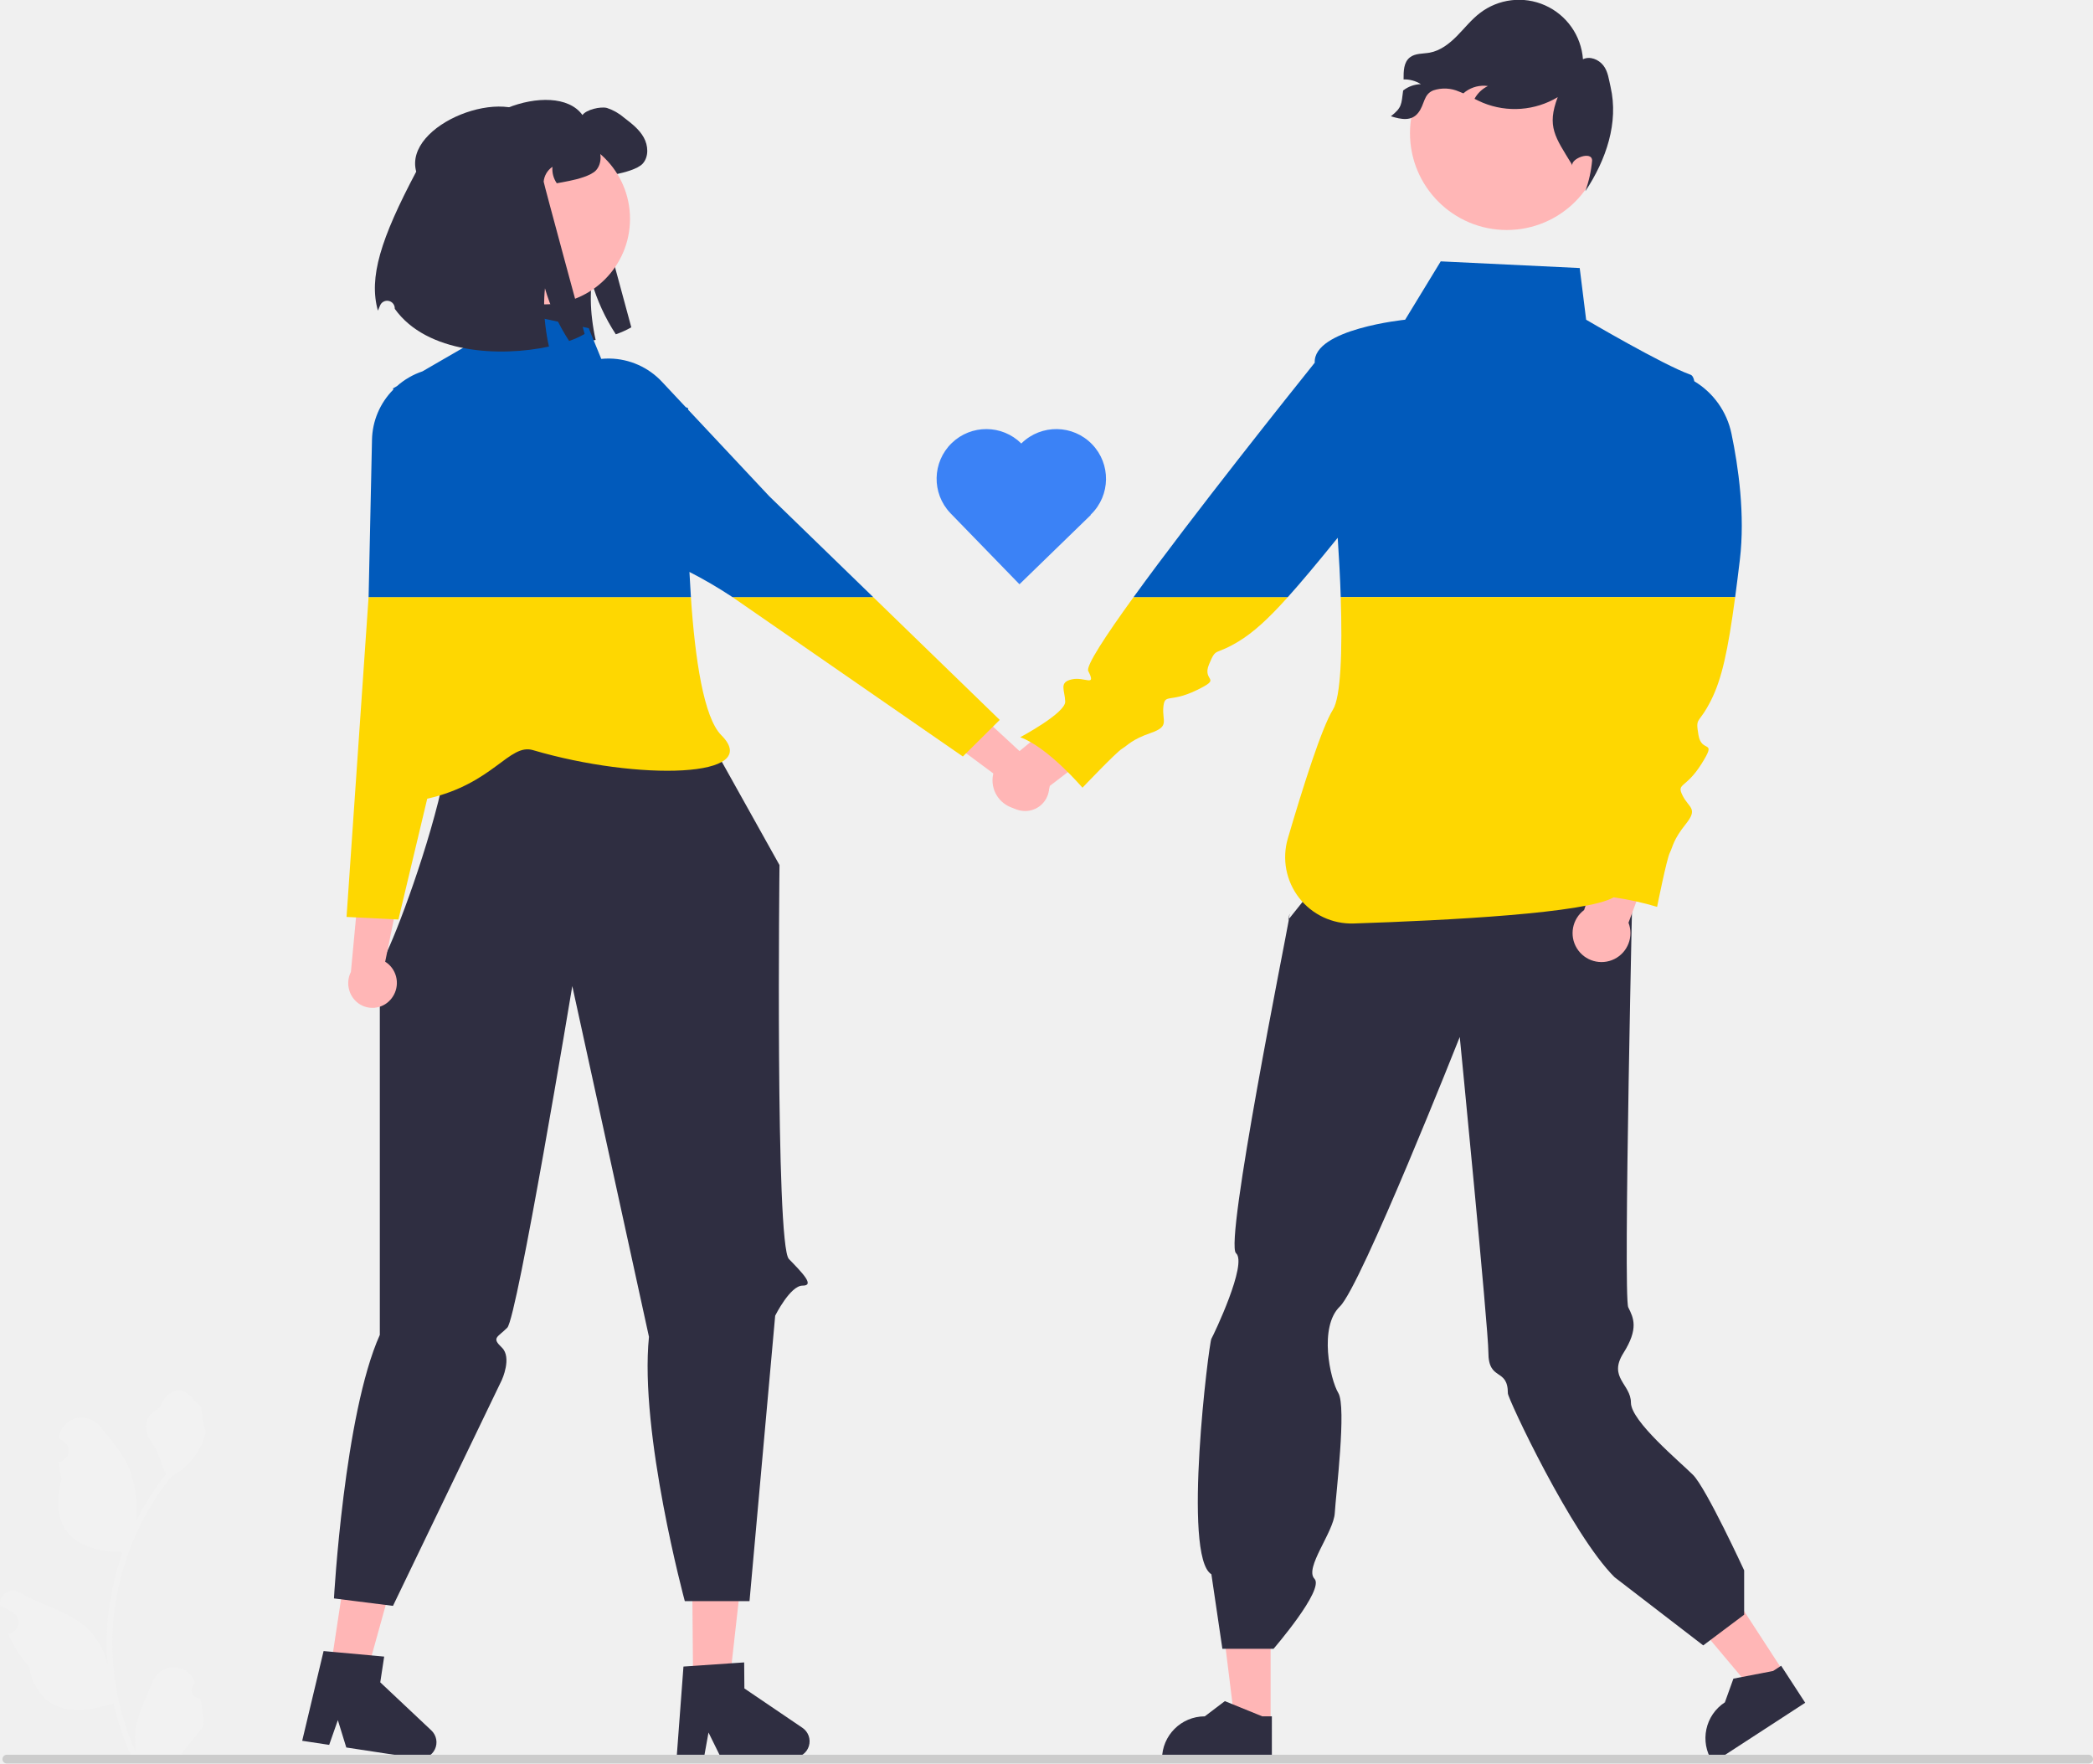
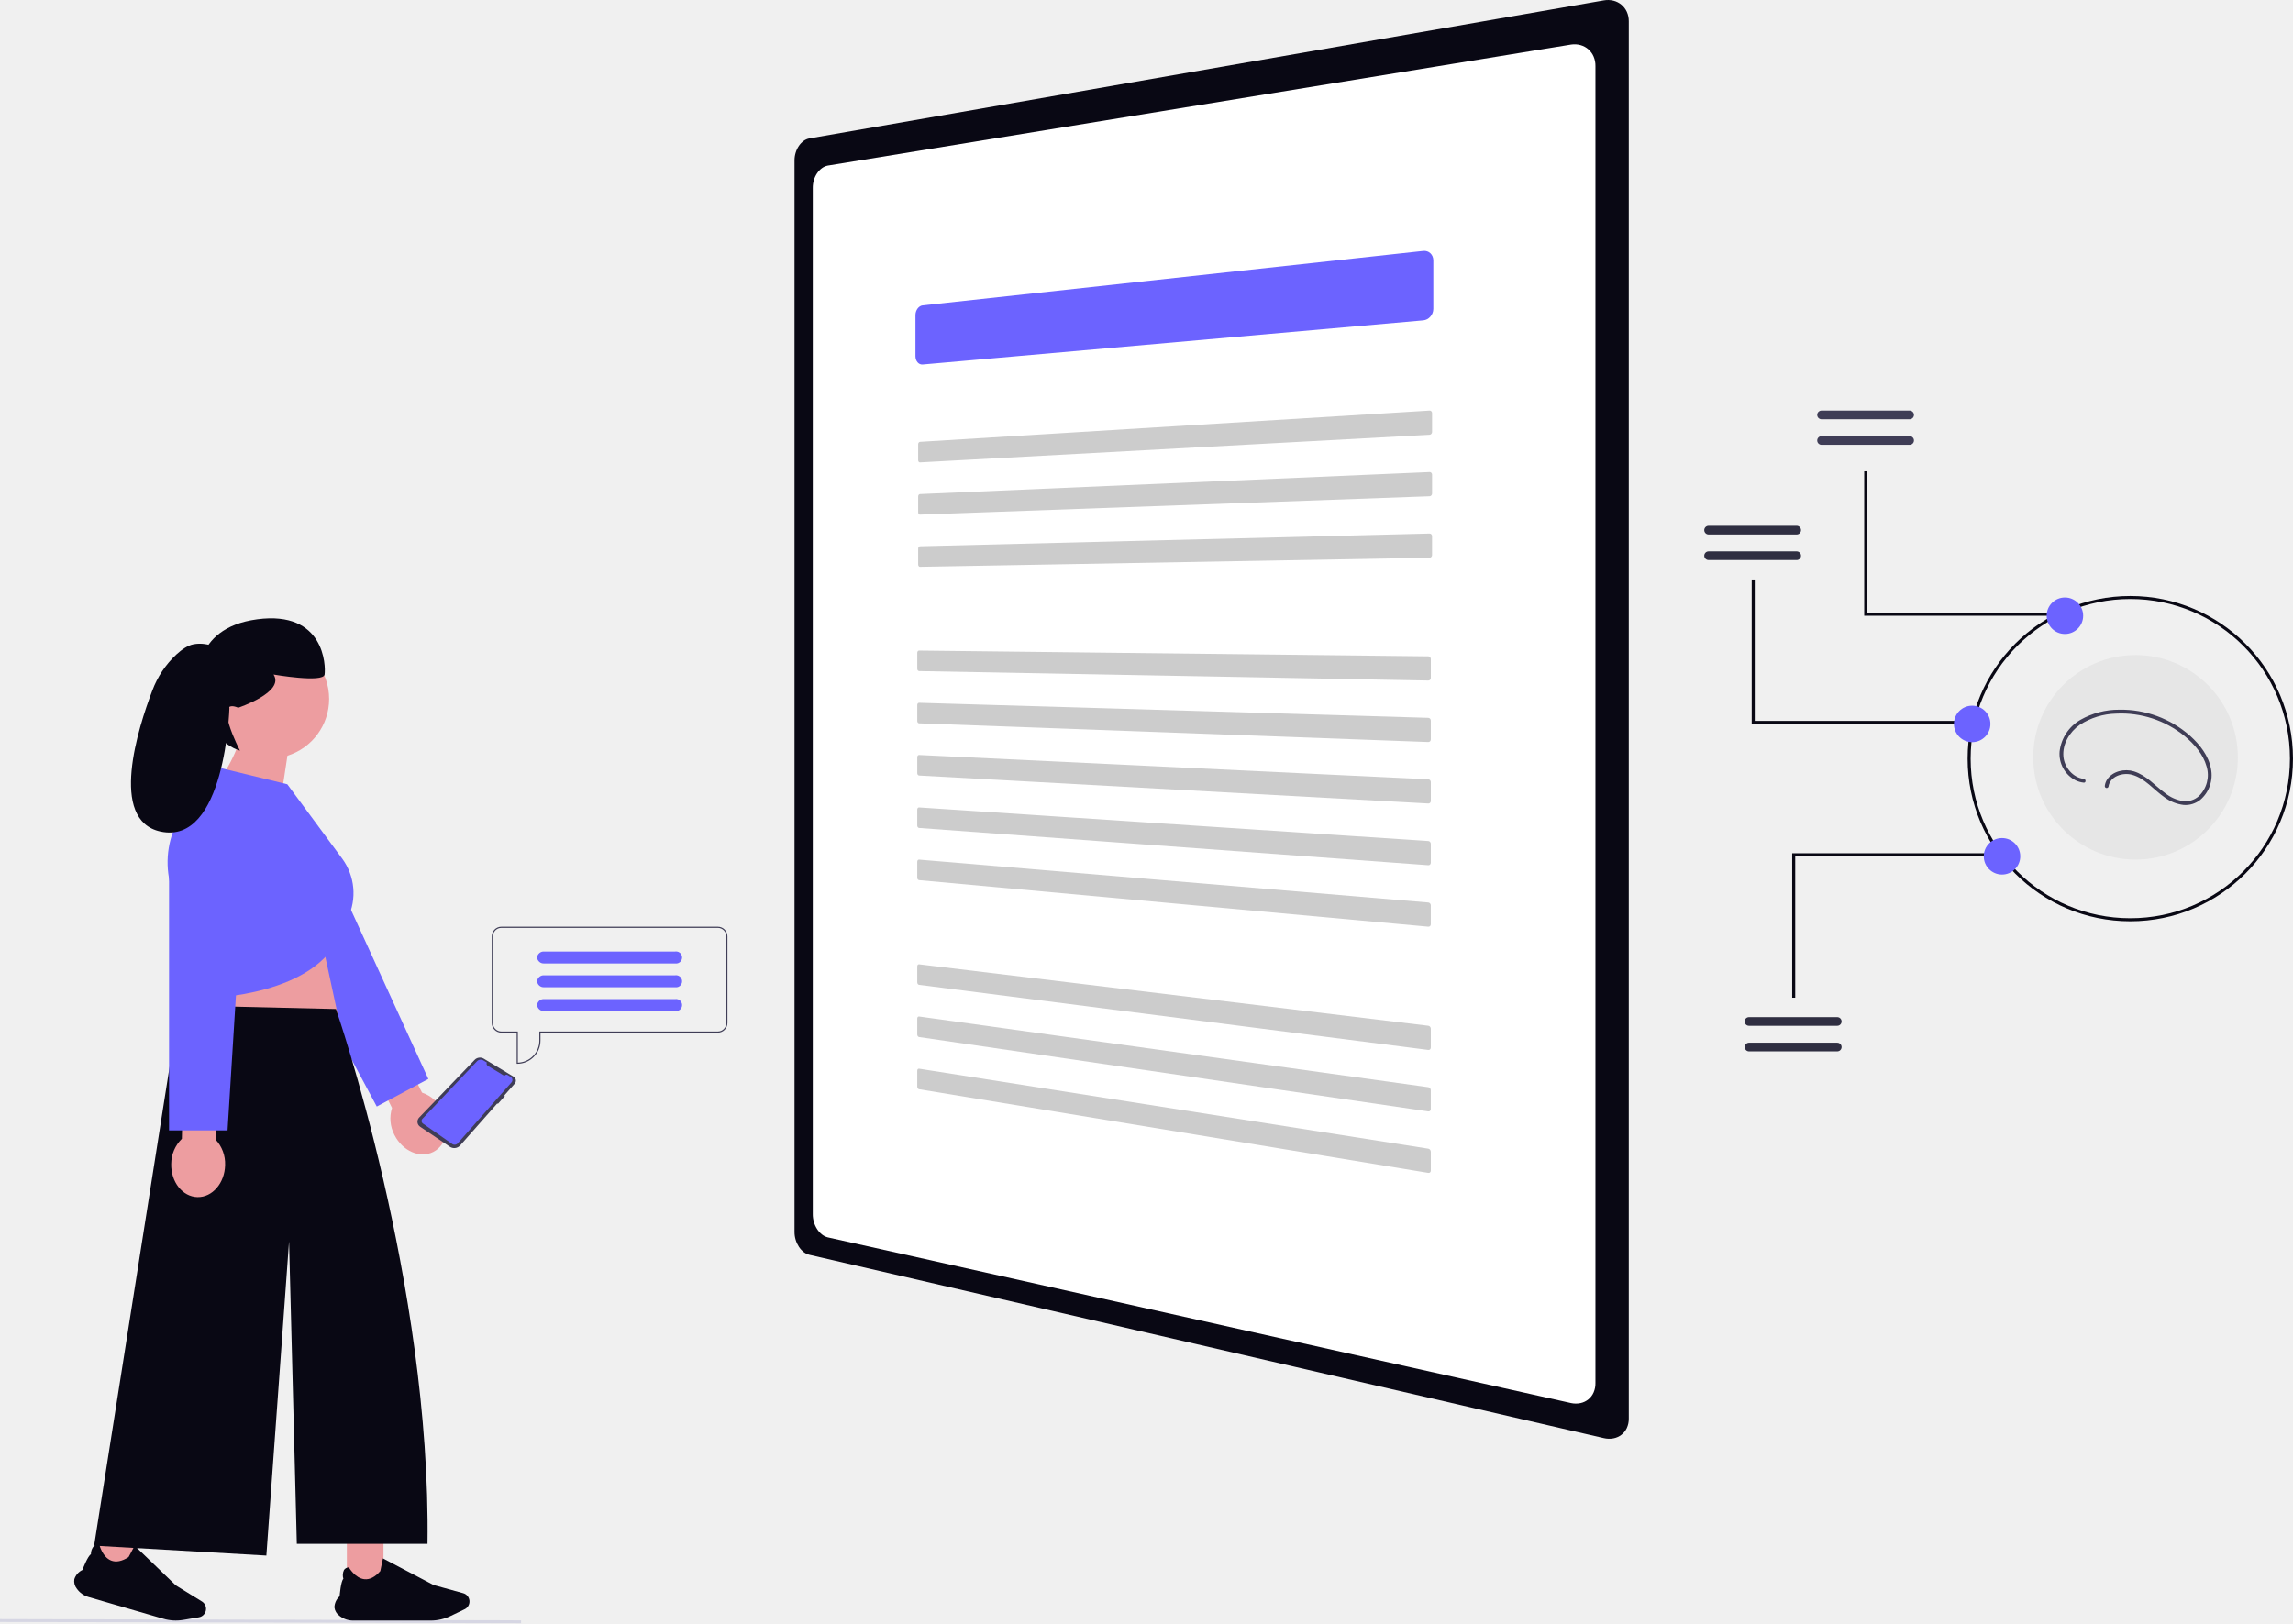
- <svg xmlns="http://www.w3.org/2000/svg" data-name="Layer 1" width="567.338" height="478.016" viewBox="0 0 567.338 478.016">
-   <path d="M441.806,255.712c-3.529-12.867,24.936-23.901,32.41-13.539,1.039-1.473,4.881-2.368,6.643-1.916a13.744,13.744,0,0,1,4.691,2.675c1.988,1.527,4.049,3.109,5.269,5.305,1.229,2.187,1.419,5.17-.235,7.068-1.311,1.509-5.179,2.485-7.149,2.883-1.374.28-2.531.506-3.525.669a6.739,6.739,0,0,1-1.175-4.456,5.47,5.47,0,0,0-2.386,4.013c-.027.334,11.108,41.304,11.108,41.304a24.287,24.287,0,0,1-4.203,1.889,52.848,52.848,0,0,1-6.553-14.28,45.762,45.762,0,0,0,.127,10.168,55.948,55.948,0,0,0,.958,5.631c-13.232,2.856-33.133,1.916-41.792-10.231l-.004-.151a2.067,2.067,0,0,0-3.993-.721c-.21.536-.403 1-.576,1.369C428.9,284.371,432.163,273.932,441.806,255.712Z" transform="translate(-316.3312 -210.9919)" fill="#2f2e41" />
-   <polygon points="187.875 456.283 197.734 456.2 202.098 417.287 187.548 417.41 187.875 456.283" fill="#ffb6b6" />
-   <path d="M533.853,679.343,518.108,668.663l-.059-7.055-3.386.227-10.496.724-2.573.171-1.868,24.935,7.396-.067,1.26-6.991,3.431,6.956,19.601-.164a4.408,4.408,0,0,0,2.439-8.055Z" transform="translate(-316.3312 -210.9919)" fill="#2f2e41" />
-   <polygon points="89.571 452.439 99.318 453.92 109.798 416.192 95.412 414.006 89.571 452.439" fill="#ffb6b6" />
-   <path d="M433.261,680.048l-13.853-13.042,1.06-6.975-3.379-.313-10.477-.95-2.568-.239-5.798,24.323,7.313,1.107,2.353-6.703,2.285,7.412,19.379,2.947a4.408,4.408,0,0,0,3.685-7.566Z" transform="translate(-316.3312 -210.9919)" fill="#2f2e41" />
-   <path d="M499.672,395.413l27.953,50.064s-1.166,102.965,2.549,106.784,7.078,7.244,3.715,7.213-7.434,8.153-7.434,8.153l-6.957,77.364h-17.543s-12.344-45.623-9.713-71.64l-20.782-95.077S456.528,568.188,453.837,570.879s-4.314,2.672-1.484,5.372,0,8.808,0,8.808l-29.498,61.221-16-2.018s2.774-49.979,12.433-71.435V471.432c-.728,8.693,33.303-79.296,12.493-72.691C438.365,396.651,499.672,395.413,499.672,395.413Z" transform="translate(-316.3312 -210.9919)" fill="#2f2e41" />
-   <path d="M422.318,481.805a6.821,6.821,0,0,0-.702-9.488,6.544,6.544,0,0,0-.876-.634l4.751-23.317-10.984-6.574-3.055,32.646a6.802,6.802,0,0,0,1.568,8.155,6.51,6.51,0,0,0,9.183-.651Q422.262,481.874,422.318,481.805Z" transform="translate(-316.3312 -210.9919)" fill="#ffb6b6" />
-   <path d="M593.233,430.754a6.821,6.821,0,0,1-5.816-7.529,6.543,6.543,0,0,1,.228-1.057l-19.113-14.177,3.782-12.229,24.082,22.251a6.802,6.802,0,0,1,4.281,7.116,6.51,6.51,0,0,1-7.268,5.651Q593.321,430.767,593.233,430.754Z" transform="translate(-316.3312 -210.9919)" fill="#ffb6b6" />
-   <circle cx="147.594" cy="59.322" r="23.183" fill="#ffb6b6" />
-   <path d="M437.826,245.399" transform="translate(-316.3312 -210.9919)" fill="#2f2e41" />
-   <polygon points="483.533 453.271 475.415 458.549 451.193 429.75 463.174 421.96 483.533 453.271" fill="#ffb6b6" />
-   <path d="M805.657,672.546,780.694,688.777l-.205-.316a11.59,11.59,0,0,1,3.398-16.034l.001-0,2.31-6.424,10.757-2.072,2.179-1.417Z" transform="translate(-316.3312 -210.9919)" fill="#2f2e41" />
-   <polygon points="344.417 467.102 334.734 467.101 330.128 429.753 344.419 429.754 344.417 467.102" fill="#ffb6b6" />
-   <path d="M661.089,688.195l-29.776-.001v-.377a11.59,11.59,0,0,1,11.59-11.589h.001l5.439-4.126,10.148,4.127,2.599 0Z" transform="translate(-316.3312 -210.9919)" fill="#2f2e41" />
-   <path d="M760.974,447.632l-86.829,1.909-8.607,10.758s.744-3.793.082.373-17.414,87.23-14.247,90.016-6.004,22.02-6.678,23.193-7.933,59.07,0,63.831l2.98,20.209h13.866s13.891-16.075,11.095-18.989,5.2-12.604,5.505-17.8,3.225-28.764.963-32.542-5.319-17.96.418-23.458,32.498-73.057,32.498-73.057,7.776,79.202,7.758,85.421c-.024,8.088,5.287,4.085,5.287,11.185,0,1.434,17.294,38.303,28.916,49.827l24.035,18.488,11.093-8.32v-12.018s-10.28-22.298-13.866-25.884-16.827-14.563-16.827-19.584-6.233-6.77-2.041-13.426,2.758-9.525,1.324-12.394,1.286-120.415,1.286-120.415Z" transform="translate(-316.3312 -210.9919)" fill="#2f2e41" />
-   <circle cx="408.437" cy="36.107" r="26.238" fill="#ffb6b6" />
-   <path d="M745.729,457.66l7.386-22.233,13.289,2.447-8.645,23.228a7.843,7.843,0,1,1-12.03-3.442Z" transform="translate(-316.3312 -210.9919)" fill="#ffb6b6" />
-   <path d="M592.555,414.694l18.096-14.878,9.942,9.152L600.901,424.017a7.843,7.843,0,1,1-8.346-9.323Z" transform="translate(-316.3312 -210.9919)" fill="#ffb6b6" />
-   <path d="M693.353,242.509c2.829.878,5.556,1.396,7.395-.924s1.359-4.973,4.095-6.092a9.679,9.679,0,0,1,6.989.324c.398.148.786.314,1.165.481.213-.185.425-.36.656-.527a8.337,8.337,0,0,1,6-1.461,8.18,8.18,0,0,0-3.633,3.467c.758.379,1.525.758,2.302,1.082a22.697,22.697,0,0,0,20.254-1.535c-3.032,7.987-.675,10.834,3.772,18.128l.176.425c-.444-1.913,5.371-4.123,5.371-1.35a33.125,33.125,0,0,1-1.849,8.32c5.704-8.588,9.069-18.636,6.859-28.278-.471-2.024-.684-4.197-1.969-5.842-1.285-1.636-3.651-2.598-5.519-1.673a17.396,17.396,0,0,0-27.992-12.48c-2.311,1.784-4.132,4.123-6.194,6.203s-4.502,3.975-7.386,4.493c-1.83.324-3.892.129-5.352,1.285-1.692,1.34-1.71,3.698-1.701,5.963a8.327,8.327,0,0,1,4.687,1.285,8.148,8.148,0,0,0-4.733,1.664.508.508,0,0,0-.074.055C696.172,239.328,696.375,240.133,693.353,242.509Z" transform="translate(-316.3312 -210.9919)" fill="#2f2e41" />
-   <path d="M370.59,671.321a2.269,2.269,0,0,1-1.645-3.933l.155-.618q-.031-.074-.062-.148a6.094,6.094,0,0,0-11.241.042c-1.839,4.428-4.179,8.864-4.756,13.546a18.029,18.029,0,0,0,.316,6.2,72.281,72.281,0,0,1-6.575-30.021,69.764,69.764,0,0,1,.433-7.783q.358-3.178.995-6.31a73.119,73.119,0,0,1,14.5-30.99,19.459,19.459,0,0,0,8.093-8.397,14.843,14.843,0,0,0,1.35-4.056c-.394.052-1.486-5.949-1.188-6.317-.549-.833-1.532-1.247-2.131-2.06-2.982-4.043-7.091-3.337-9.236,2.157-4.582,2.313-4.627,6.148-1.815,9.837,1.789,2.347,2.035,5.522,3.604,8.035-.162.207-.329.407-.491.614a73.591,73.591,0,0,0-7.681,12.169,30.592,30.592,0,0,0-1.826-14.21c-1.748-4.217-5.025-7.769-7.91-11.415a6.279,6.279,0,0,0-11.184,3.083q-.009.081-.017.161.643.363,1.259.77a3.078,3.078,0,0,1-1.241,5.602l-.063.01a30.626,30.626,0,0,0,.807,4.579c-3.702,14.316,4.29,19.53,15.701,19.764.252.129.497.258.749.381a75.115,75.115,0,0,0-4.043,19.028,71.243,71.243,0,0,0,.052,11.503l-.019-.136a18.826,18.826,0,0,0-6.427-10.87c-4.946-4.063-11.933-5.559-17.268-8.824a3.533,3.533,0,0,0-5.411,3.437l.022.143a20.677,20.677,0,0,1,2.319,1.117q.643.363,1.259.77a3.078,3.078,0,0,1-1.241,5.602l-.063.01c-.045.006-.084.013-.129.019a30.654,30.654,0,0,0,5.639,8.829c2.315,12.497,12.256,13.683,22.89,10.044h.006a75.093,75.093,0,0,0,5.044,14.726h18.02c.065-.2.123-.407.181-.607a20.474,20.474,0,0,1-4.986-.297c1.337-1.641,2.674-3.294,4.011-4.935a1.121,1.121,0,0,0,.084-.097c.678-.84,1.363-1.673,2.041-2.512l0-.001a29.99,29.99,0,0,0-.879-7.64Z" transform="translate(-316.3312 -210.9919)" fill="#f2f2f2" />
-   <path d="M316.999,687.818a1.186,1.186,0,0,0,1.19,1.19h564.29a1.19,1.19,0,1,0,0-2.38h-564.29A1.187,1.187,0,0,0,316.999,687.818Z" transform="translate(-316.3312 -210.9919)" fill="#ccc" />
-   <path d="M503.213,366.022c.111,2.279.242,4.56.394,6.82h11.261l-.161-.111A121.192,121.192,0,0,0,503.213,366.022Z" transform="translate(-316.3312 -210.9919)" fill="none" />
-   <path d="M410.267,459.537l14.065.698,7.806-32.744c17.946-4.035,22.203-15.069,28.655-13.17,28.622,8.426,62.638,7.533,51.062-4.042-4.746-4.746-7.11-20.5-8.248-37.437h-87.366Z" transform="translate(-316.3312 -210.9919)" fill="#fed701" />
-   <polygon points="198.537 161.851 260.993 205.057 270.992 195.141 236.689 161.851 198.537 161.851" fill="#fed701" />
-   <path d="M524.86,345.514,502.855,322.038c.007-.246.012-.386.012-.386l-.671-.317-6.401-6.829a19.867,19.867,0,0,0-14.211-6.326,20.389,20.389,0,0,0-2.273.092l-3.397-8.322-28.416-6.028-5.642,11.357-11.017,6.378a19.901,19.901,0,0,0-6.907,3.999l-1.076.623.08.327a19.838,19.838,0,0,0-5.77,13.604l-.914,42.49-.01.142h87.366c-.152-2.26-.283-4.541-.394-6.82a121.192,121.192,0,0,1,11.495,6.709l.161.111h38.152Z" transform="translate(-316.3312 -210.9919)" fill="#015abb" />
-   <path d="M611.318,392.877c2.271,4.488-.919,1.46-4.488,2.271-3.569.811-1.839,2.92-1.758,6.029s-12.194,9.652-12.194,9.652c7.489,2.677,16.87,13.681,16.87,13.681s9.085-9.571,10.734-10.571c1.649-1,2.569-2.46,7.787-4.272,5.218-1.811,3.028-3.19,3.407-7.029.379-3.839,1.649-1,8.976-4.542s1.379-2.19,3.407-7.029c2.028-4.84,1.379-2.19,7.976-6.191,3.965-2.405,7.904-5.937,13.384-12.033H623.607C615.895,383.496,610.644,391.544,611.318,392.877Z" transform="translate(-316.3312 -210.9919)" fill="#fed701" />
-   <path d="M787.938,362.778c1.465-12.211-.388-25.251-2.272-34.267a21.716,21.716,0,0,0-10.058-14.167c-.191-.979-.531-1.606-1.052-1.791-7.458-2.651-28.277-14.899-28.277-14.899l-1.745-14.006L706.86,281.837l-9.64,15.816s-24.972,2.51-24.509,11.652c-6.048,7.543-32.968,41.249-49.104,63.538h41.813c3.637-4.046,7.953-9.219,13.41-15.949.037-.046.072-.093.109-.139.367,5.456.649,10.914.817,16.088H786.67C787.076,369.808,787.494,366.474,787.938,362.778Z" transform="translate(-316.3312 -210.9919)" fill="#015abb" />
-   <path d="M786.67,372.843H679.756c.477,14.703.022,27.101-2.118,30.515-3.004,4.792-8.089,20.829-12.222,34.91a17.995,17.995,0,0,0,17.859,23.046c25.642-.845,63.164-2.802,70.477-7.093a81.014,81.014,0,0,1,11.758,2.584s2.588-12.94,3.45-14.665c.863-1.725.863-3.45,4.313-7.764,3.451-4.313.863-4.313-.863-7.764-1.725-3.45.863-1.725,5.176-8.626,4.313-6.901,0-2.588-.863-7.764-.863-5.176,0-2.588,3.451-9.489C783.033,395.016,784.708,387.513,786.67,372.843Z" transform="translate(-316.3312 -210.9919)" fill="#fed701" />
-   <path d="M429.153,257.519c-3.529-12.867,24.936-23.901,32.41-13.539,1.039-1.473,4.881-2.368,6.643-1.916a13.744,13.744,0,0,1,4.691,2.675c1.988,1.527,4.049,3.109,5.269,5.305,1.229,2.187,1.419,5.17-.235,7.068-1.311,1.509-5.179,2.485-7.149,2.883-1.374.28-2.531.506-3.525.669a6.739,6.739,0,0,1-1.175-4.456,5.47,5.47,0,0,0-2.386,4.013c-.027.334,11.108,41.304,11.108,41.304a24.287,24.287,0,0,1-4.203,1.889,52.848,52.848,0,0,1-6.553-14.28,45.762,45.762,0,0,0,.127,10.168,55.95,55.95,0,0,0,.958,5.631c-13.232,2.856-33.133,1.916-41.792-10.231l-.004-.151a2.067,2.067,0,0,0-3.993-.721c-.21.536-.403 1-.576,1.369C416.247,286.179,419.51,275.74,429.153,257.519Z" transform="translate(-316.3312 -210.9919)" fill="#2f2e41" />
-   <path d="M593.272,331.109l0,0c-.034.033-.065.067-.098.1a13.472,13.472,0,0,0-18.874-.102l0,0a13.472,13.472,0,0,0-.401,18.921l-.003.003.126.13,0,0,18.649,19.202L612.003,350.587l-.054-.055c.032-.031.066-.06.099-.091l0,0a13.474,13.474,0,0,0,.278-19.054l0,0A13.474,13.474,0,0,0,593.272,331.109Z" transform="translate(-316.3312 -210.9919)" fill="#3b82f6" />
+ <svg xmlns="http://www.w3.org/2000/svg" width="800.597" height="566.88" viewBox="0 0 800.597 566.88" role="img" artist="Katerina Limpitsouni" source="https://undraw.co/">
+   <g transform="translate(-526.81 -263.328)">
+     <path d="M501.444,232.117a4.94,4.94,0,0,0-2.033.885,6.952,6.952,0,0,0-1.651,1.734,8.749,8.749,0,0,0-1.113,2.334,9.164,9.164,0,0,0-.413,2.69V614.065a9.473,9.473,0,0,0,1.522,5.11A7.565,7.565,0,0,0,499.408,621a5.267,5.267,0,0,0,2.034,1l277.323,64.009a8.166,8.166,0,0,0,3.389.092,6.584,6.584,0,0,0,2.782-1.238,6.385,6.385,0,0,0,1.884-2.359,7.649,7.649,0,0,0,.694-3.261V191.186a7.917,7.917,0,0,0-.694-3.3,6.927,6.927,0,0,0-1.884-2.466,7.027,7.027,0,0,0-2.781-1.4,8.173,8.173,0,0,0-3.389-.1Z" transform="translate(307.983 79.54)" fill="#090814" />
+     <path d="M507.591,240.989a5.076,5.076,0,0,0-2.07.92,7.058,7.058,0,0,0-1.672,1.772,8.805,8.805,0,0,0-1.11,2.373,9.189,9.189,0,0,0-.386,2.729V607.174a9.525,9.525,0,0,0,1.5,5.192,7.712,7.712,0,0,0,1.672,1.873,5.437,5.437,0,0,0,2.07,1.044L767.1,673.154a7.926,7.926,0,0,0,3.342,0,6.427,6.427,0,0,0,4.54-3.727,7.821,7.821,0,0,0,.635-3.285v-459.9a8.092,8.092,0,0,0-.635-3.323,6.983,6.983,0,0,0-4.54-4,7.969,7.969,0,0,0-3.342-.2Z" transform="translate(308.24 80.163)" fill="#fff" />
+     <path d="M539.279,286.895a2.3,2.3,0,0,0-.981.354,3.019,3.019,0,0,0-.8.758,3.725,3.725,0,0,0-.539,1.053,3.983,3.983,0,0,0-.2,1.238v14.348a3.632,3.632,0,0,0,.2,1.2,2.916,2.916,0,0,0,.538.943,2.265,2.265,0,0,0,.8.6,1.994,1.994,0,0,0,.981.16l174.8-15.421a3.53,3.53,0,0,0,1.355-.413,3.967,3.967,0,0,0,1.109-.888,4.189,4.189,0,0,0,.75-1.238,4.056,4.056,0,0,0,.278-1.456V271.187a3.63,3.63,0,0,0-.276-1.4,3.211,3.211,0,0,0-.75-1.092,3.017,3.017,0,0,0-1.109-.67,3.152,3.152,0,0,0-1.358-.146Z" transform="translate(309.684 83.068)" fill="#6c63ff" />
+     <path d="M538.3,332.315a.549.549,0,0,0-.248.077.7.7,0,0,0-.2.18.882.882,0,0,0-.135.257.976.976,0,0,0-.05.307v5.607a.923.923,0,0,0,.049.3.764.764,0,0,0,.135.241.594.594,0,0,0,.2.157.506.506,0,0,0,.248.049l177.921-9.644a.863.863,0,0,0,.34-.091.945.945,0,0,0,.277-.213,1,1,0,0,0,.256-.666v-6.61a.932.932,0,0,0-.069-.355.855.855,0,0,0-.187-.281.8.8,0,0,0-.618-.233Z" transform="translate(309.722 85.315)" fill="#ccc" />
+     <path d="M538.3,349.685a.541.541,0,0,0-.248.073.685.685,0,0,0-.2.177.863.863,0,0,0-.135.254.967.967,0,0,0-.049.306V356.1a.932.932,0,0,0,.049.3.779.779,0,0,0,.135.248.611.611,0,0,0,.2.16.513.513,0,0,0,.248.053l177.921-6.411a.852.852,0,0,0,.34-.083.92.92,0,0,0,.277-.208.981.981,0,0,0,.256-.66V342.89a.942.942,0,0,0-.069-.356.876.876,0,0,0-.187-.285.825.825,0,0,0-.277-.186.813.813,0,0,0-.34-.058Z" transform="translate(309.722 86.18)" fill="#ccc" />
+     <path d="M538.3,367.057a.534.534,0,0,0-.248.068.67.67,0,0,0-.2.173.843.843,0,0,0-.135.252.957.957,0,0,0-.049.305v5.607a.94.94,0,0,0,.05.3.8.8,0,0,0,.134.248.628.628,0,0,0,.2.165.518.518,0,0,0,.248.058l177.918-3.171a.841.841,0,0,0,.34-.083.9.9,0,0,0,.277-.2.951.951,0,0,0,.187-.3.974.974,0,0,0,.068-.36v-6.608a.949.949,0,0,0-.068-.357.9.9,0,0,0-.187-.288.846.846,0,0,0-.277-.195.82.82,0,0,0-.34-.061Z" transform="translate(309.722 87.044)" fill="#ccc" />
+     <path d="M537.993,401.833a.52.52,0,0,0-.248.059.632.632,0,0,0-.2.165.8.8,0,0,0-.132.248.943.943,0,0,0-.049.3v5.6a.953.953,0,0,0,.049.305.837.837,0,0,0,.135.248.661.661,0,0,0,.2.172A.531.531,0,0,0,538,409l177.8,3.3a.826.826,0,0,0,.339-.066.852.852,0,0,0,.277-.192.907.907,0,0,0,.187-.29.958.958,0,0,0,.069-.357v-6.606a.972.972,0,0,0-.069-.36.942.942,0,0,0-.187-.3.888.888,0,0,0-.277-.2.836.836,0,0,0-.339-.077Z" transform="translate(309.71 88.69)" fill="#ccc" />
+     <path d="M537.993,419.33a.514.514,0,0,0-.248.054.615.615,0,0,0-.2.165.789.789,0,0,0-.135.248.929.929,0,0,0-.047.3v5.6a.964.964,0,0,0,.05.306.853.853,0,0,0,.135.253.678.678,0,0,0,.2.175.539.539,0,0,0,.248.071l177.8,6.53a.815.815,0,0,0,.339-.06.83.83,0,0,0,.277-.187.883.883,0,0,0,.187-.286.947.947,0,0,0,.068-.357v-6.608a.981.981,0,0,0-.068-.361.965.965,0,0,0-.187-.3.909.909,0,0,0-.277-.206.846.846,0,0,0-.339-.083Z" transform="translate(309.71 89.424)" fill="#ccc" />
+     <path d="M537.993,436.824a.507.507,0,0,0-.245.053.6.6,0,0,0-.2.156.768.768,0,0,0-.135.242.923.923,0,0,0-.05.3v5.6a.969.969,0,0,0,.05.307.871.871,0,0,0,.135.256.7.7,0,0,0,.2.178A.546.546,0,0,0,538,444l177.8,9.765a.8.8,0,0,0,.617-.236.864.864,0,0,0,.187-.283.937.937,0,0,0,.069-.355v-6.608a.991.991,0,0,0-.256-.66.935.935,0,0,0-.277-.21.857.857,0,0,0-.339-.089Z" transform="translate(309.71 90.159)" fill="#ccc" />
+     <path d="M537.993,454.407a.5.5,0,0,0-.248.045.583.583,0,0,0-.2.155.75.75,0,0,0-.135.239.918.918,0,0,0-.05.3v5.6a.98.98,0,0,0,.05.308.9.9,0,0,0,.135.258.714.714,0,0,0,.2.182.554.554,0,0,0,.248.083l177.8,13.014a.8.8,0,0,0,.339-.048.789.789,0,0,0,.277-.177.842.842,0,0,0,.187-.279.926.926,0,0,0,.068-.354v-6.609a1,1,0,0,0-.068-.363,1.018,1.018,0,0,0-.187-.305.962.962,0,0,0-.277-.216.87.87,0,0,0-.339-.095Z" transform="translate(309.71 90.896)" fill="#ccc" />
+     <path d="M537.993,471.9a.5.5,0,0,0-.248.041.57.57,0,0,0-.2.153.733.733,0,0,0-.135.234.907.907,0,0,0-.05.3v5.6a.991.991,0,0,0,.05.309.913.913,0,0,0,.134.261.735.735,0,0,0,.2.186.563.563,0,0,0,.248.083l177.8,16.254a.8.8,0,0,0,.339-.041.772.772,0,0,0,.277-.172.826.826,0,0,0,.187-.276.919.919,0,0,0,.068-.353v-6.609a1.011,1.011,0,0,0-.068-.365,1.039,1.039,0,0,0-.187-.309.986.986,0,0,0-.277-.221.88.88,0,0,0-.339-.1Z" transform="translate(309.71 91.631)" fill="#ccc" />
+     <path d="M537.993,506.982a.5.5,0,0,0-.248.032.54.54,0,0,0-.2.139.7.7,0,0,0-.135.236.894.894,0,0,0-.05.3v5.6a1.006,1.006,0,0,0,.05.31.953.953,0,0,0,.135.266.776.776,0,0,0,.2.193.583.583,0,0,0,.248.093l177.8,22.738a.785.785,0,0,0,.339-.029.734.734,0,0,0,.277-.165.782.782,0,0,0,.187-.269.9.9,0,0,0,.068-.35v-6.606a1.03,1.03,0,0,0-.068-.367,1.089,1.089,0,0,0-.187-.315,1.04,1.04,0,0,0-.277-.231.909.909,0,0,0-.339-.114Z" transform="translate(309.71 93.103)" fill="#ccc" />
+     <path d="M537.993,524.477a.487.487,0,0,0-.248.028.528.528,0,0,0-.2.14.682.682,0,0,0-.135.229.887.887,0,0,0-.05.3v5.6a1.011,1.011,0,0,0,.049.311.974.974,0,0,0,.135.268.8.8,0,0,0,.2.2.591.591,0,0,0,.248.1l177.8,25.974a.784.784,0,0,0,.339-.023.719.719,0,0,0,.277-.157.761.761,0,0,0,.187-.266.891.891,0,0,0,.068-.349V550.22a1.041,1.041,0,0,0-.068-.368,1.119,1.119,0,0,0-.187-.319,1.076,1.076,0,0,0-.277-.236.927.927,0,0,0-.339-.12Z" transform="translate(309.71 93.837)" fill="#ccc" />
+     <path d="M537.993,541.973a.483.483,0,0,0-.248.023.513.513,0,0,0-.2.136.665.665,0,0,0-.135.227.878.878,0,0,0-.05.3v5.605a1.021,1.021,0,0,0,.05.313,1,1,0,0,0,.135.271.818.818,0,0,0,.2.2.606.606,0,0,0,.248.1l177.8,29.209a.781.781,0,0,0,.339-.016.7.7,0,0,0,.277-.152.743.743,0,0,0,.187-.263.883.883,0,0,0,.068-.348v-6.61a1.049,1.049,0,0,0-.068-.37,1.146,1.146,0,0,0-.187-.323,1.1,1.1,0,0,0-.277-.241.943.943,0,0,0-.339-.126Z" transform="translate(309.71 94.571)" fill="#ccc" />
+     <g transform="translate(1121.847 406.71)">
+       <path d="M671.114,263.4h74.855v-1.062H672.176V212.961h-1.062Z" transform="translate(-654.549 -153.968)" fill="#090814" />
+       <path d="M354.176,302.4h-1.062V251.961h74.855v1.062H354.176Z" transform="translate(-322.414 -97.359)" fill="#090814" />
+       <path d="M494.969,90.4H420.114V39.961h1.062V89.333h73.793Z" transform="translate(-364.264 -18.746)" fill="#090814" />
+       <path d="M569.059,154.52a1.516,1.516,0,0,0,0,3.032h30.748a1.516,1.516,0,1,0,0-3.032Z" transform="translate(-528.104 -154.52)" fill="#3f3d56" />
+       <path d="M569.059,171.342a1.516,1.516,0,0,0,0,3.032h30.748a1.516,1.516,0,1,0,0-3.032Z" transform="translate(-528.104 -162.411)" fill="#3f3d56" />
+       <path d="M959.539,352.015a1.516,1.516,0,0,1,0-3.032H990.29a1.516,1.516,0,1,1,0,3.032Z" transform="translate(-958.023 -299.81)" fill="#2f2e41" />
+       <path d="M959.539,335.191a1.516,1.516,0,0,1,0-3.032H990.29a1.516,1.516,0,1,1,0,3.032Z" transform="translate(-958.023 -291.918)" fill="#2f2e41" />
+       <path d="M723.26,390.09a56.8,56.8,0,1,1,56.8-56.8A56.8,56.8,0,0,1,723.26,390.09Zm0-112.548A55.743,55.743,0,1,0,779,333.285,55.743,55.743,0,0,0,723.26,277.542Z" transform="translate(-574.505 -211.733)" fill="#090814" />
+       <ellipse cx="6.371" cy="6.371" rx="6.371" ry="6.371" transform="translate(119.556 65.278)" fill="#6c63ff" />
+       <ellipse cx="6.371" cy="6.371" rx="6.371" ry="6.371" transform="translate(97.592 149.293)" fill="#6c63ff" />
+       <ellipse cx="6.371" cy="6.371" rx="6.371" ry="6.371" transform="translate(87.172 103.056)" fill="#6c63ff" />
+       <path d="M501.769,514.267a1.516,1.516,0,1,0,0,3.031H532.52a1.516,1.516,0,1,0,0-3.031Z" transform="translate(-486.118 -302.443)" fill="#2f2e41" />
+       <path d="M501.769,531.091a1.516,1.516,0,1,0,0,3.032H532.52a1.516,1.516,0,1,0,0-3.031Z" transform="translate(-486.118 -310.335)" fill="#2f2e41" />
+     </g>
+     <g transform="translate(526.81 479.266)">
+       <g transform="translate(0 0)">
+         <path d="M181.935.683,0,.247v-1l181.935.436Z" transform="translate(0 350.259)" fill="#d6d6e3" />
+         <path d="M172.856,322.828l-9.115-17.966-10.488,5.322,9.115,17.966a12.345,12.345,0,0,0,.866,9.5c2.841,5.6,8.9,8.232,13.536,5.881s6.087-8.8,3.246-14.4a12.345,12.345,0,0,0-7.16-6.311Z" transform="translate(-25.49 -157.182)" fill="#ed9da0" />
+         <path d="M89.68,203.788l46.052,86.07,18.007-9.631L113.4,192.033" transform="translate(-4.18 -119.362)" fill="#6c63ff" />
+         <path d="M106.269,240.057,118.82,298.35l-54.7,1.911s7.167-40.486,4.623-47.483Z" transform="translate(4.387 -135.459)" fill="#ed9da0" />
+         <rect width="12.783" height="16.848" transform="translate(121.106 321.532)" fill="#ed9da0" />
+         <path d="M138.46,596.61a4.181,4.181,0,0,1-1.754-2.938,5.35,5.35,0,0,1,1.81-3.882c.031-.391.429-5.234,1.315-6.1a4.206,4.206,0,0,1,.214-3.094,2.152,2.152,0,0,1,1.67-.911l.033,0,.017.029c.022.038,2.178,3.785,5.424,4.114,1.86.191,3.723-.768,5.536-2.845.064-.154.577-2.683.908-4.358l.013-.067,17.68,9.293,10.334,2.86a3.008,3.008,0,0,1,.5,5.611l-5.009,2.408a15.672,15.672,0,0,1-6.749,1.538H143.23a7.588,7.588,0,0,1-4.77-1.651Z" transform="translate(-19.941 -248.254)" fill="#090814" />
+         <rect width="12.783" height="16.848" transform="translate(44.366 333.594) rotate(-163.78)" fill="#ed9da0" />
+         <path d="M.919,584.7a4.181,4.181,0,0,1-.864-3.313,5.345,5.345,0,0,1,2.822-3.222c.139-.367,1.874-4.906,2.967-5.492a4.2,4.2,0,0,1,1.07-2.911,2.152,2.152,0,0,1,1.858-.408l.032.006.008.033c.01.042,1.035,4.242,4.058,5.465,1.734.7,3.789.3,6.11-1.186.105-.127,1.3-2.415,2.089-3.931l.031-.064,14.382,13.866,9.124,5.633a3.008,3.008,0,0,1-1.083,5.527l-5.483.913a15.674,15.674,0,0,1-6.91-.408L5.041,587.62A7.589,7.589,0,0,1,.922,584.7Z" transform="translate(25.901 -245.82)" fill="#090814" />
+         <path d="M40.236,286.03l54.7,1.274s33.241,95.818,31.969,186.775H81.276L78.566,368.49,70.64,478.18l-60.134-3.463Z" transform="translate(22.359 -150.87)" fill="#090814" />
+         <path d="M112.974,114.569a20.782,20.782,0,1,0-32.258,17.322,51.59,51.59,0,0,1-6.8,11.993L94.4,160.95,98.415,134.4a20.79,20.79,0,0,0,14.559-19.833Z" transform="translate(1.942 -86.427)" fill="#ed9da0" />
+         <path d="M90.88,166.988l-23.535-5.725L52.26,180.579A31.1,31.1,0,0,0,50.681,204.1L63.19,241.633s38.165-.637,46.434-22.9l2.371-4.939a20.323,20.323,0,0,0-1.911-20.782Z" transform="translate(9.429 -109.047)" fill="#6c63ff" />
+         <path d="M66.457,346.222l.437-20.14-11.759-.255-.437,20.14a12.345,12.345,0,0,0-3.72,8.792c-.136,6.278,3.965,11.458,9.161,11.571s9.519-4.888,9.653-11.166a12.346,12.346,0,0,0-3.335-8.942Z" transform="translate(8.801 -164.21)" fill="#ed9da0" />
+         <path d="M49.854,204.882V302.5H70.275l6.036-96.794" transform="translate(9.17 -123.668)" fill="#6c63ff" />
+         <path d="M79.163,113.934S95.531,108.5,91.5,102.339c0,0,17.373,3.026,17.821,0s0-22.417-23.537-19.278-20.4,22.864-20.4,22.864,1.72,19.069,14.384,22.992C79.765,128.918,69.972,110.012,79.163,113.934Z" transform="translate(4.011 -82.719)" fill="#090814" />
+         <path d="M62.145,98.67s-4.834-3.491-10.472-2.416c-1.975.376-4.062,1.821-5.944,3.54A32.929,32.929,0,0,0,37.3,112.436c-4.929,12.92-15.274,45.238,2.824,49.2,22.69,4.969,24.1-43.029,24.1-43.029L62.145,98.671Z" transform="translate(15.869 -87.187)" fill="#090814" />
+       </g>
+       <g transform="matrix(-0.766, -0.643, 0.643, -0.766, 158.754, 187.688)">
+         <path d="M1.691,34.4A1.593,1.593,0,0,1,.138,32.763l.136-5.469L0,27.27l.1-3.714.268.033L.853,4A2.762,2.762,0,0,1,3.325,1.323L15.781.011a2.091,2.091,0,0,1,2.3,2.221L16.2,30.127a2.587,2.587,0,0,1-2.181,2.38L1.988,34.375h0a1.593,1.593,0,0,1-.3.021Z" transform="translate(0 0)" fill="#3f3d56" />
+         <path d="M10.042,30.008,3.72,30.99a.524.524,0,0,0-.44.461h0a.593.593,0,0,1-.5.522l-1.332.207A1.256,1.256,0,0,1,0,30.907l.685-28.4A1.435,1.435,0,0,1,1.993,1.111L14.44,0a1.108,1.108,0,0,1,1.2,1.17l-1.68,27.637a1.788,1.788,0,0,1-1.51,1.656l-1.4.218A.892.892,0,0,0,10.042,30.008Z" transform="translate(1.29 1.484)" fill="#6c63ff" />
+       </g>
+     </g>
+     <g transform="translate(698.508 586.962)">
+       <path d="M476.795,235H401.232a3.368,3.368,0,0,0-3.363,3.363v30.264a3.367,3.367,0,0,0,3.363,3.363h5.341v10.879h.2a8.119,8.119,0,0,0,8.11-8.11V271.99h61.914a3.367,3.367,0,0,0,3.363-3.363V238.363A3.368,3.368,0,0,0,476.795,235Zm2.967,33.627a2.971,2.971,0,0,1-2.967,2.967H414.485v3.165a7.726,7.726,0,0,1-7.517,7.712V271.594h-5.736a2.971,2.971,0,0,1-2.967-2.967V238.363a2.971,2.971,0,0,1,2.967-2.967h75.562a2.971,2.971,0,0,1,2.967,2.967Z" transform="translate(-397.87 -235)" fill="#3f3d56" />
+       <path d="M526.035,273.5H480.342a2.322,2.322,0,0,0-2.469,2,.571.571,0,0,0,0,.082,2.307,2.307,0,0,0,2.473,2.084h45.693a2.114,2.114,0,1,0,0-4.168Z" transform="translate(-462.044 -264.842)" fill="#6c63ff" />
+       <path d="M526.035,315.5H480.342a2.322,2.322,0,0,0-2.469,2,.571.571,0,0,0,0,.082,2.307,2.307,0,0,0,2.473,2.084h45.693a2.114,2.114,0,1,0,0-4.168Z" transform="translate(-462.044 -298.535)" fill="#6c63ff" />
+       <path d="M526.035,357.5H480.342a2.322,2.322,0,0,0-2.469,2,.571.571,0,0,0,0,.082,2.307,2.307,0,0,0,2.473,2.084h45.693a2.114,2.114,0,1,0,0-4.168Z" transform="translate(-462.044 -332.227)" fill="#6c63ff" />
+     </g>
+     <circle cx="35.722" cy="35.722" r="35.722" transform="translate(1236.71 492.087)" fill="#e6e6e6" />
+     <path d="M977.659,395.925c-3.817-.435-6.773-4.092-7.1-7.8-.386-4.414,2.185-8.607,5.711-11.084a24.384,24.384,0,0,1,12.73-3.91,34.986,34.986,0,0,1,23.914,7.882c3.332,2.767,6.443,6.292,7.622,10.549a10.218,10.218,0,0,1-2.783,10.476,7.03,7.03,0,0,1-5.395,1.661,13.407,13.407,0,0,1-6.279-2.793c-3.585-2.606-6.528-6.237-10.9-7.6-3.2-1-7.358-.12-9.315,2.776a5.27,5.27,0,0,0-.842,2.208.684.684,0,0,0,.461.812.664.664,0,0,0,.812-.461c.514-3.647,5-5.009,8.146-4.176,4.589,1.215,7.669,5.309,11.434,7.911a13.9,13.9,0,0,0,6.659,2.658,8.269,8.269,0,0,0,5.81-1.785,11.3,11.3,0,0,0,3.735-10.841c-.824-4.554-3.889-8.458-7.252-11.48a36.278,36.278,0,0,0-24.792-9.159,27.124,27.124,0,0,0-13.515,3.526,14.76,14.76,0,0,0-7.286,11.015,10.4,10.4,0,0,0,5.605,10.142,8.778,8.778,0,0,0,2.813.794C978.5,397.341,978.495,396.02,977.659,395.925Z" transform="translate(276.688 139.4)" fill="#3f3d56" />
+   </g>
</svg>
